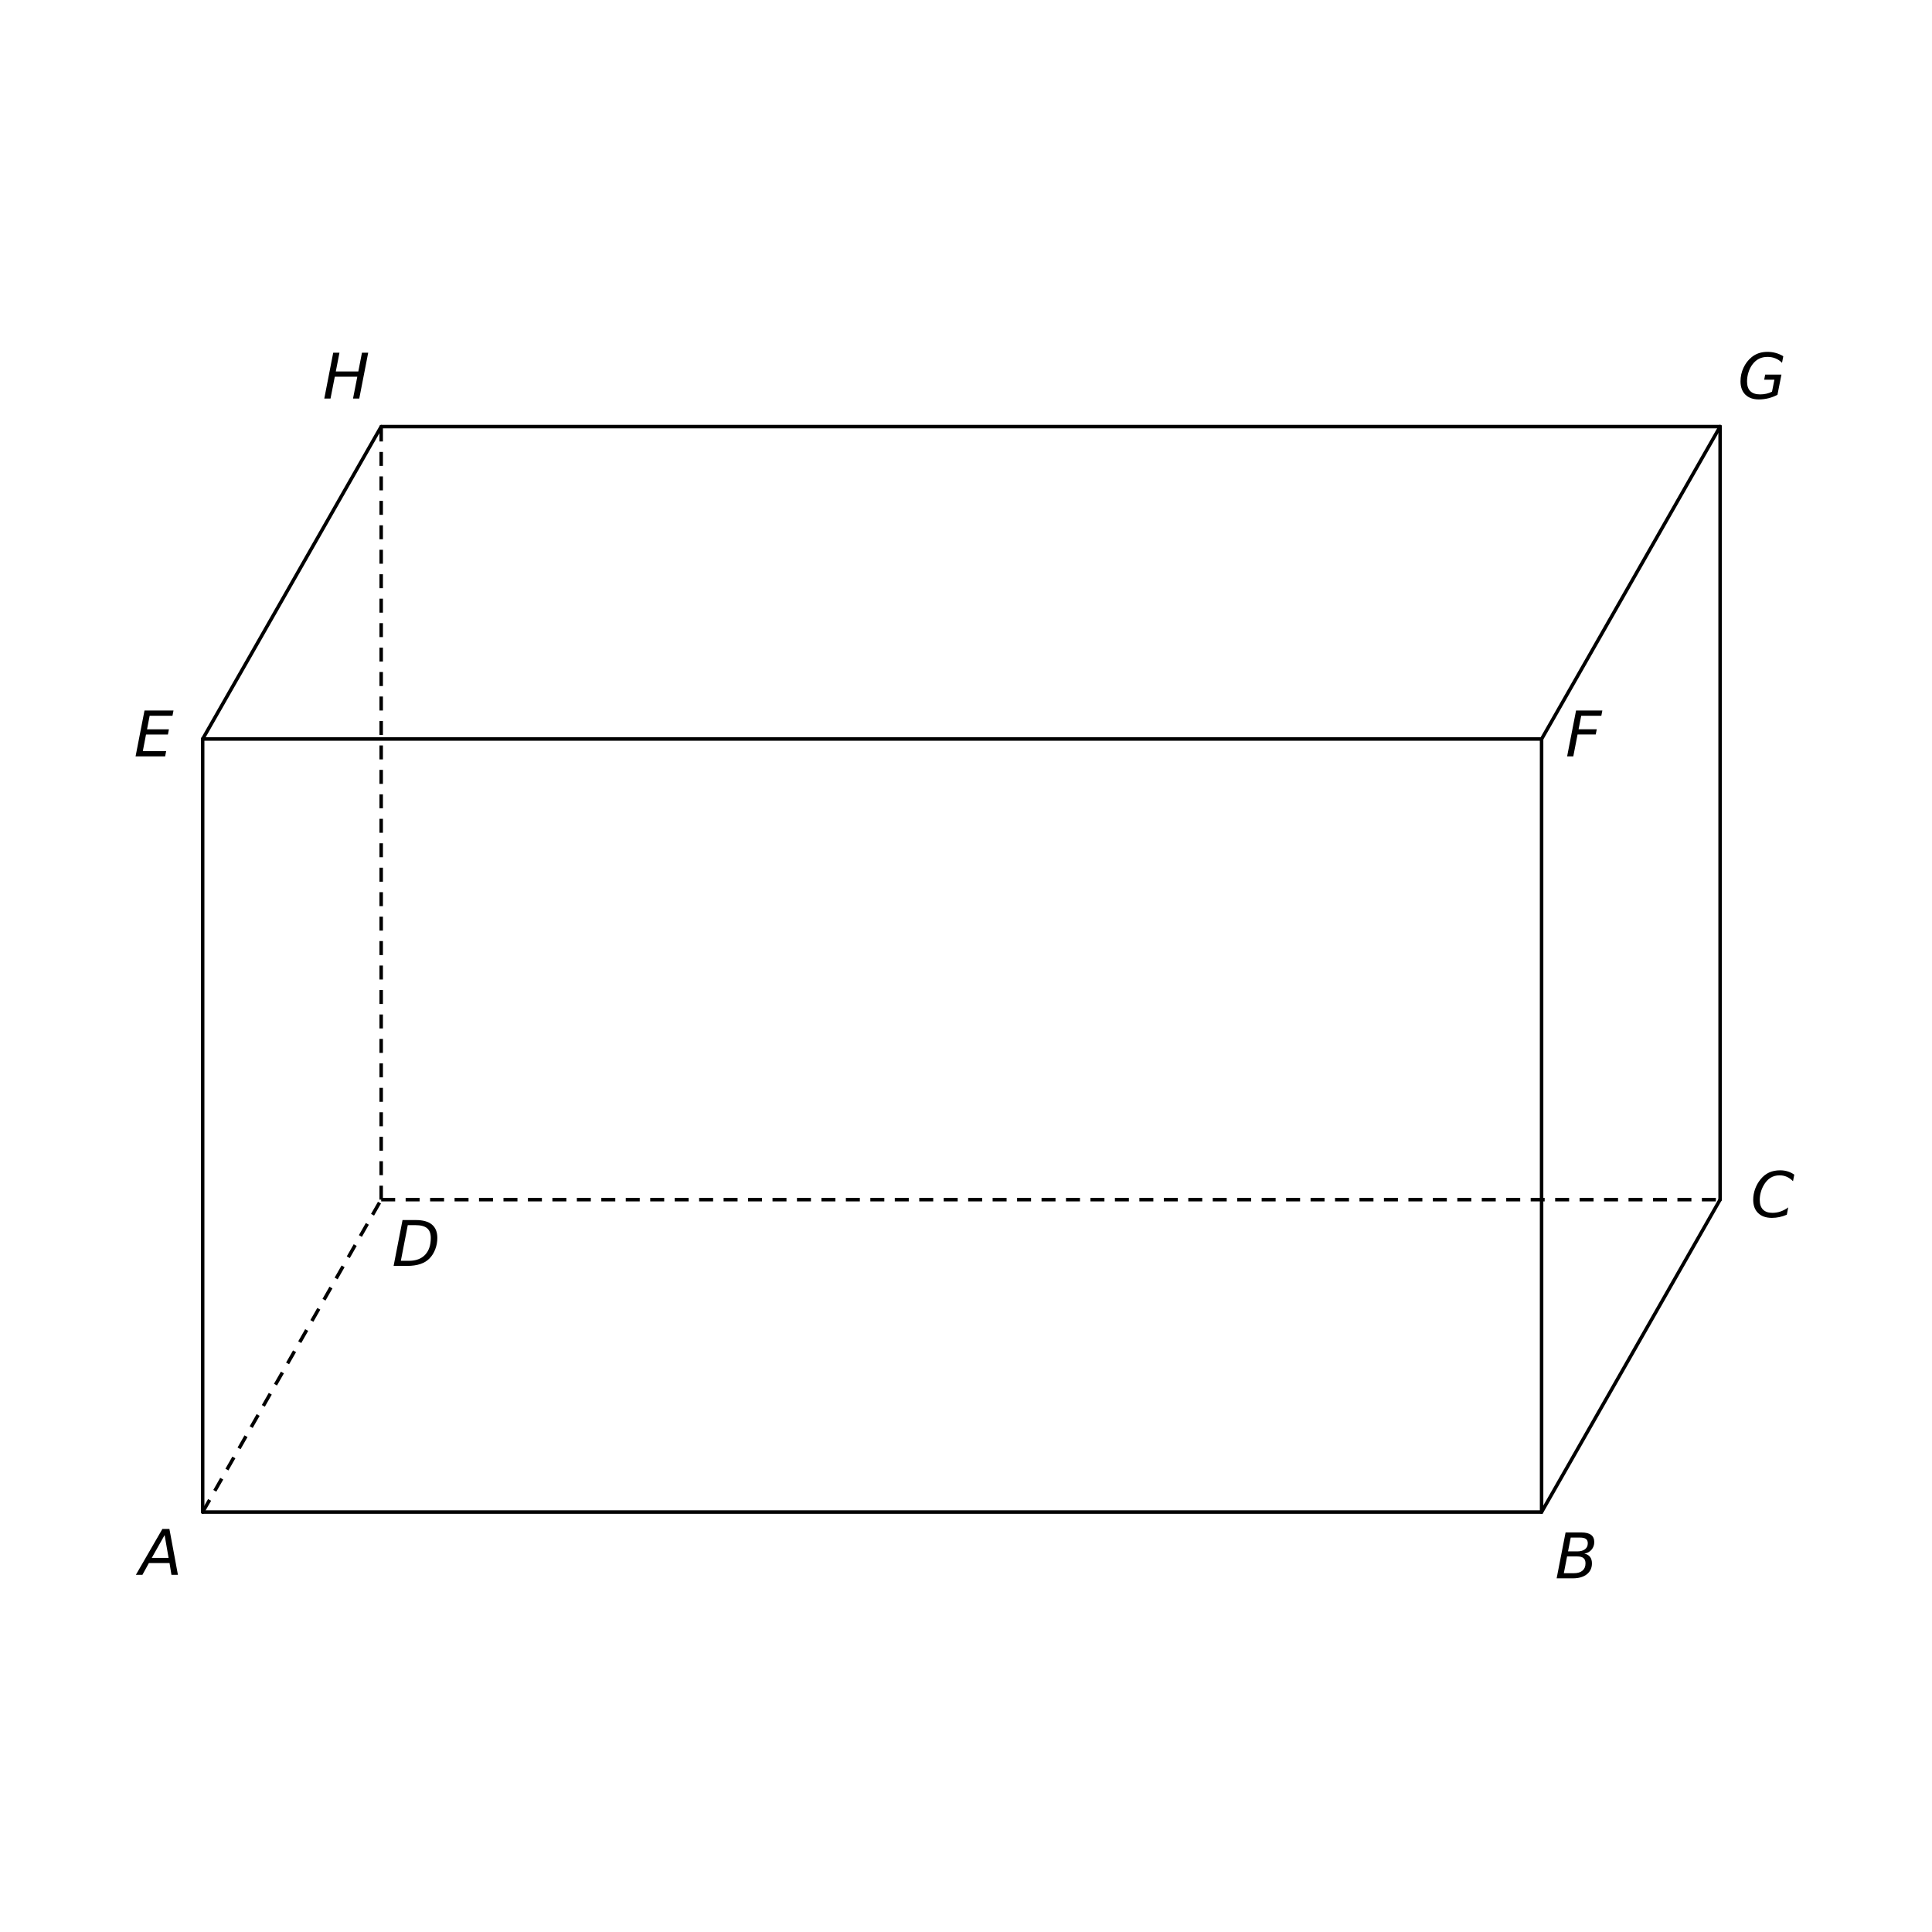
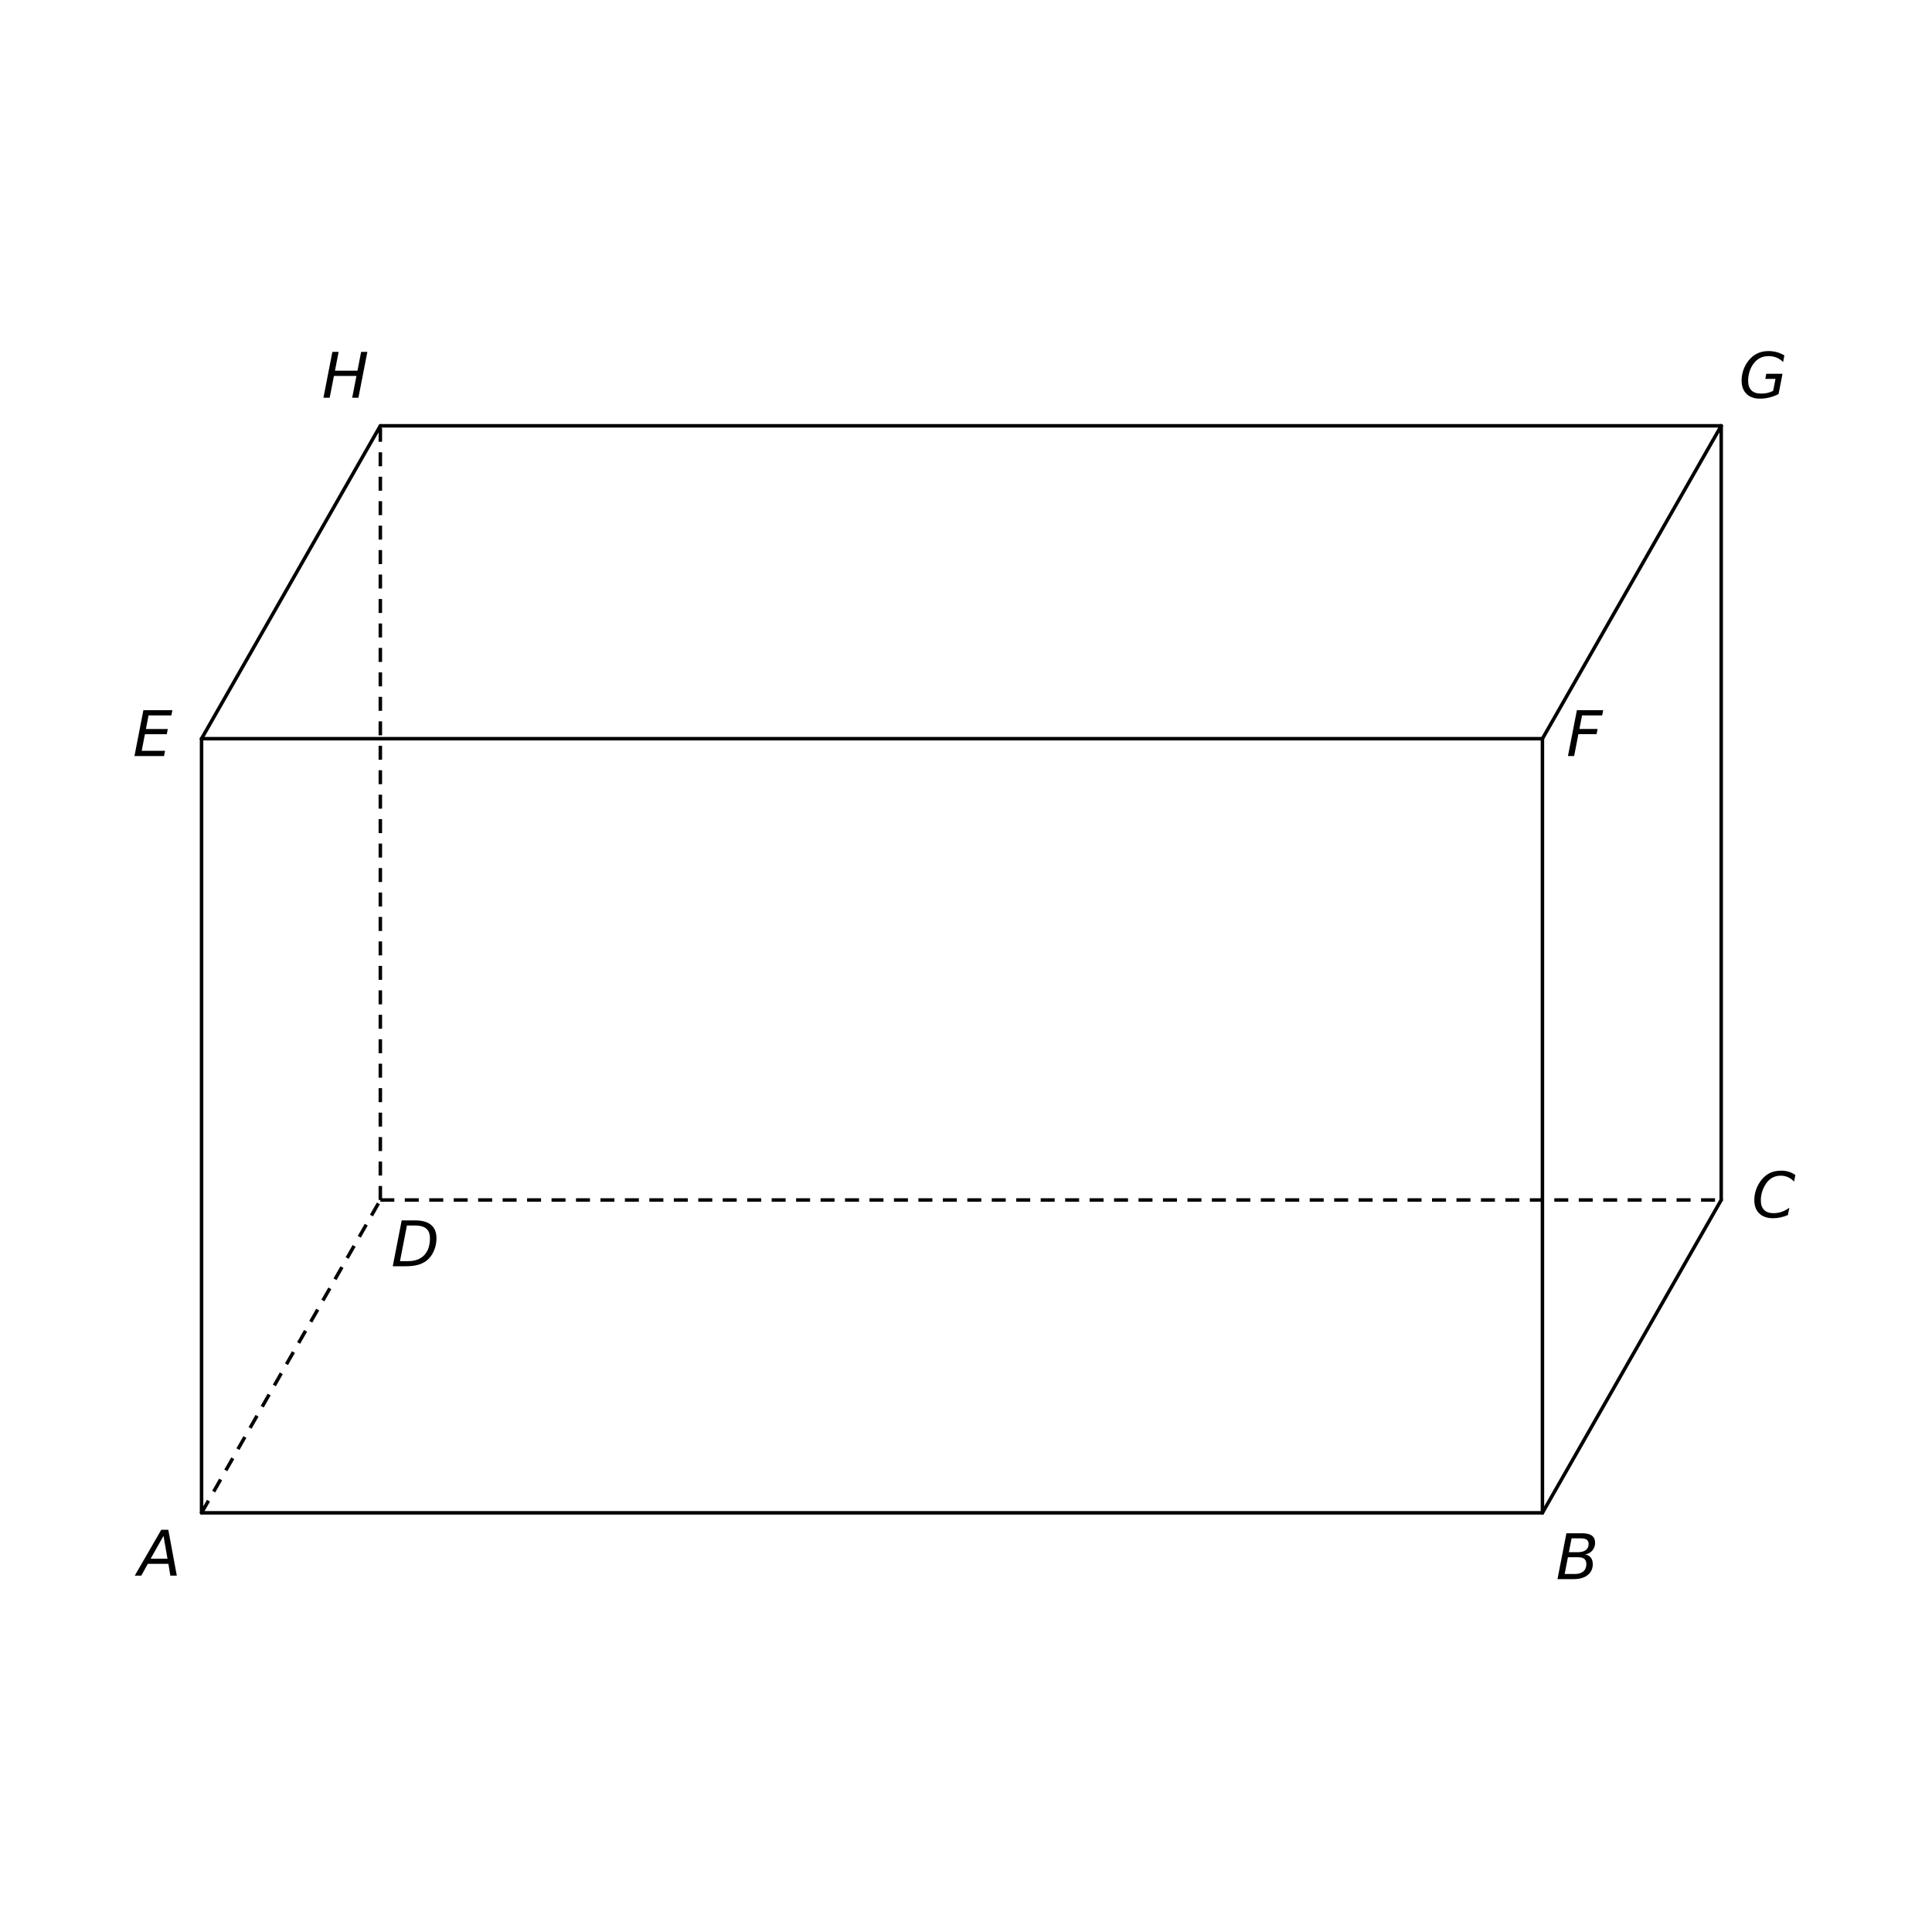
<svg xmlns="http://www.w3.org/2000/svg" xmlns:xlink="http://www.w3.org/1999/xlink" width="552.96pt" height="552.96pt" viewBox="0 0 552.96 552.96" version="1.1">
  <defs>
    <style type="text/css">*{stroke-linejoin: round; stroke-linecap: butt}</style>
  </defs>
  <g id="figure_1">
    <g id="patch_1">
      <path d="M 0 552.96  L 552.96 552.96  L 552.96 0  L 0 0  z " style="fill: #ffffff" />
    </g>
    <g id="axes_1">
-       <g id="line2d_1">
-         <path d="M 58.005 432.766  L 109.1 343.349  " style="fill: none; stroke-dasharray: 4,3; stroke-dashoffset: 0; stroke: #000000" />
+       <g id="line_1">
+         <path d="M 57.687 432.993  L 108.857 343.446  " style="fill: none; stroke-dasharray: 4,3; stroke-dashoffset: 0; stroke: #000000" />
      </g>
-       <g id="line2d_2">
-         <path d="M 109.1 343.349  L 492.316 343.349  " style="fill: none; stroke-dasharray: 4,3; stroke-dashoffset: 0; stroke: #000000" />
+       <g id="line_5">
+         <path d="M 108.857 343.446  L 492.63 343.446  " style="fill: none; stroke-dasharray: 4,3; stroke-dashoffset: 0; stroke: #000000" />
      </g>
-       <g id="line2d_3">
-         <path d="M 109.1 343.349  L 109.1 122.099  " style="fill: none; stroke-dasharray: 4,3; stroke-dashoffset: 0; stroke: #000000" />
+       <g id="line_6">
+         <path d="M 108.857 343.446  L 108.857 121.874  " style="fill: none; stroke-dasharray: 4,3; stroke-dashoffset: 0; stroke: #000000" />
      </g>
-       <g id="line2d_4">
-         <path d="M 58.005 432.766  L 441.221 432.766  " style="fill: none; stroke: #000000; stroke-linecap: round" />
+       <g id="line_0">
+         <path d="M 57.687 432.993  L 441.46 432.993  " style="fill: none; stroke: #000000; stroke-linecap: round" />
      </g>
-       <g id="line2d_5">
-         <path d="M 58.005 432.766  L 58.005 211.516  " style="fill: none; stroke: #000000; stroke-linecap: round" />
+       <g id="line_2">
+         <path d="M 57.687 432.993  L 57.687 211.421  " style="fill: none; stroke: #000000; stroke-linecap: round" />
      </g>
-       <g id="line2d_6">
-         <path d="M 58.005 211.516  L 441.221 211.516  " style="fill: none; stroke: #000000; stroke-linecap: round" />
+       <g id="line_3">
+         <path d="M 57.687 211.421  L 441.46 211.421  " style="fill: none; stroke: #000000; stroke-linecap: round" />
      </g>
-       <g id="line2d_7">
-         <path d="M 58.005 211.516  L 109.1 122.099  " style="fill: none; stroke: #000000; stroke-linecap: round" />
+       <g id="line_4">
+         <path d="M 57.687 211.421  L 108.857 121.874  " style="fill: none; stroke: #000000; stroke-linecap: round" />
      </g>
-       <g id="line2d_8">
-         <path d="M 109.1 122.099  L 492.316 122.099  " style="fill: none; stroke: #000000; stroke-linecap: round" />
+       <g id="line_7">
+         <path d="M 108.857 121.874  L 492.63 121.874  " style="fill: none; stroke: #000000; stroke-linecap: round" />
      </g>
-       <g id="line2d_9">
-         <path d="M 441.221 432.766  L 492.316 343.349  " style="fill: none; stroke: #000000; stroke-linecap: round" />
+       <g id="line_8">
+         <path d="M 441.46 432.993  L 492.63 343.446  " style="fill: none; stroke: #000000; stroke-linecap: round" />
      </g>
-       <g id="line2d_10">
-         <path d="M 441.221 432.766  L 441.221 211.516  " style="fill: none; stroke: #000000; stroke-linecap: round" />
+       <g id="line_9">
+         <path d="M 441.46 432.993  L 441.46 211.421  " style="fill: none; stroke: #000000; stroke-linecap: round" />
      </g>
-       <g id="line2d_11">
-         <path d="M 441.221 211.516  L 492.316 122.099  " style="fill: none; stroke: #000000; stroke-linecap: round" />
+       <g id="line_10">
+         <path d="M 441.46 211.421  L 492.63 121.874  " style="fill: none; stroke: #000000; stroke-linecap: round" />
      </g>
-       <g id="line2d_12">
-         <path d="M 492.316 343.349  L 492.316 122.099  " style="fill: none; stroke: #000000; stroke-linecap: round" />
+       <g id="line_11">
+         <path d="M 492.63 343.446  L 492.63 121.874  " style="fill: none; stroke: #000000; stroke-linecap: round" />
      </g>
-       <g id="text_1">
-         <g transform="translate(39.84837 450.7328) scale(0.18 -0.18)">
+       <g id="label_0">
+         <g transform="translate(39.53047 450.9599) scale(0.18 -0.18)">
          <defs>
            <path id="DejaVuSans-Oblique-41" d="M 2356 4666  L 3072 4666  L 3938 0  L 3278 0  L 3084 1197  L 984 1197  L 325 0  L -341 0  L 2356 4666  z M 2584 4044  L 1275 1722  L 2988 1722  L 2584 4044  z " transform="scale(0.015625)" />
          </defs>
          <use xlink:href="#DejaVuSans-Oblique-41" />
        </g>
      </g>
-       <g id="text_2">
-         <g transform="translate(445.0458 451.7328) scale(0.18 -0.18)">
+       <g id="label_1">
+         <g transform="translate(445.2855 451.9599) scale(0.18 -0.18)">
          <defs>
            <path id="DejaVuSans-Oblique-42" d="M 1081 4666  L 2694 4666  Q 3350 4666 3675 4422  Q 4000 4178 4000 3688  Q 4000 3238 3720 2911  Q 3441 2584 2988 2516  Q 3375 2428 3569 2181  Q 3763 1934 3763 1522  Q 3763 819 3242 409  Q 2722 0 1819 0  L 172 0  L 1081 4666  z M 1234 2228  L 903 519  L 1919 519  Q 2491 519 2800 781  Q 3109 1044 3109 1522  Q 3109 1891 2904 2059  Q 2700 2228 2247 2228  L 1234 2228  z M 1606 4147  L 1331 2741  L 2272 2741  Q 2775 2741 3058 2959  Q 3341 3178 3341 3566  Q 3341 3869 3150 4008  Q 2959 4147 2541 4147  L 1606 4147  z " transform="scale(0.015625)" />
          </defs>
          <use xlink:href="#DejaVuSans-Oblique-42" />
        </g>
      </g>
-       <g id="text_3">
-         <g transform="translate(501.0315 348.3158) scale(0.18 -0.18)">
+       <g id="label_2">
+         <g transform="translate(501.3456 348.4128) scale(0.18 -0.18)">
          <defs>
            <path id="DejaVuSans-Oblique-43" d="M 4447 4306  L 4319 3641  Q 4019 3944 3683 4091  Q 3347 4238 2956 4238  Q 2422 4238 2017 3981  Q 1613 3725 1319 3200  Q 1131 2863 1032 2486  Q 934 2109 934 1728  Q 934 1091 1264 756  Q 1594 422 2222 422  Q 2656 422 3056 561  Q 3456 700 3834 978  L 3688 231  Q 3316 72 2936 -9  Q 2556 -91 2175 -91  Q 1278 -91 773 396  Q 269 884 269 1753  Q 269 2309 461 2846  Q 653 3384 1013 3828  Q 1394 4300 1883 4525  Q 2372 4750 3022 4750  Q 3422 4750 3780 4639  Q 4138 4528 4447 4306  z " transform="scale(0.015625)" />
          </defs>
          <use xlink:href="#DejaVuSans-Oblique-43" />
        </g>
      </g>
-       <g id="text_4">
-         <g transform="translate(112.1704 362.3158) scale(0.18 -0.18)">
+       <g id="label_3">
+         <g transform="translate(111.9268 362.4128) scale(0.18 -0.18)">
          <defs>
            <path id="DejaVuSans-Oblique-44" d="M 1081 4666  L 2438 4666  Q 3519 4666 4070 4208  Q 4622 3750 4622 2847  Q 4622 2250 4412 1698  Q 4203 1147 3834 769  Q 3463 381 2891 190  Q 2319 0 1538 0  L 172 0  L 1081 4666  z M 1613 4147  L 909 519  L 1734 519  Q 2794 519 3375 1128  Q 3956 1738 3956 2847  Q 3956 3519 3581 3833  Q 3206 4147 2406 4147  L 1613 4147  z " transform="scale(0.015625)" />
          </defs>
          <use xlink:href="#DejaVuSans-Oblique-44" />
        </g>
      </g>
-       <g id="text_5">
-         <g transform="translate(38.31805 216.4831) scale(0.18 -0.18)">
+       <g id="label_4">
+         <g transform="translate(38.00016 216.3883) scale(0.18 -0.18)">
          <defs>
            <path id="DejaVuSans-Oblique-45" d="M 1081 4666  L 4031 4666  L 3928 4134  L 1606 4134  L 1338 2753  L 3566 2753  L 3463 2222  L 1234 2222  L 909 531  L 3284 531  L 3181 0  L 172 0  L 1081 4666  z " transform="scale(0.015625)" />
          </defs>
          <use xlink:href="#DejaVuSans-Oblique-45" />
        </g>
      </g>
-       <g id="text_6">
-         <g transform="translate(448.0442 216.4831) scale(0.18 -0.18)">
+       <g id="label_5">
+         <g transform="translate(448.2839 216.3883) scale(0.18 -0.18)">
          <defs>
            <path id="DejaVuSans-Oblique-46" d="M 1081 4666  L 3756 4666  L 3653 4134  L 1606 4134  L 1338 2759  L 3188 2759  L 3084 2228  L 1234 2228  L 800 0  L 172 0  L 1081 4666  z " transform="scale(0.015625)" />
          </defs>
          <use xlink:href="#DejaVuSans-Oblique-46" />
        </g>
      </g>
-       <g id="text_7">
-         <g transform="translate(497.3424 114.0661) scale(0.18 -0.18)">
+       <g id="label_6">
+         <g transform="translate(497.6565 113.8412) scale(0.18 -0.18)">
          <defs>
            <path id="DejaVuSans-Oblique-47" d="M 3494 697  L 3738 1919  L 2700 1919  L 2797 2438  L 4453 2438  L 4050 384  Q 3634 156 3143 32  Q 2653 -91 2156 -91  Q 1278 -91 783 396  Q 288 884 288 1753  Q 288 2475 589 3126  Q 891 3778 1422 4213  Q 1756 4484 2153 4617  Q 2550 4750 3034 4750  Q 3472 4750 3873 4639  Q 4275 4528 4641 4306  L 4513 3634  Q 4231 3928 3853 4083  Q 3475 4238 3047 4238  Q 2550 4238 2172 4048  Q 1794 3859 1497 3463  Q 1244 3125 1098 2667  Q 953 2209 953 1734  Q 953 1081 1287 751  Q 1622 422 2284 422  Q 2616 422 2925 492  Q 3234 563 3494 697  z " transform="scale(0.015625)" />
          </defs>
          <use xlink:href="#DejaVuSans-Oblique-47" />
        </g>
      </g>
-       <g id="text_8">
-         <g transform="translate(92.33207 114.0661) scale(0.18 -0.18)">
+       <g id="label_7">
+         <g transform="translate(92.08852 113.8412) scale(0.18 -0.18)">
          <defs>
            <path id="DejaVuSans-Oblique-48" d="M 1081 4666  L 1716 4666  L 1344 2753  L 3634 2753  L 4006 4666  L 4641 4666  L 3731 0  L 3097 0  L 3531 2222  L 1241 2222  L 806 0  L 172 0  L 1081 4666  z " transform="scale(0.015625)" />
          </defs>
          <use xlink:href="#DejaVuSans-Oblique-48" />
        </g>
      </g>
    </g>
  </g>
</svg>
